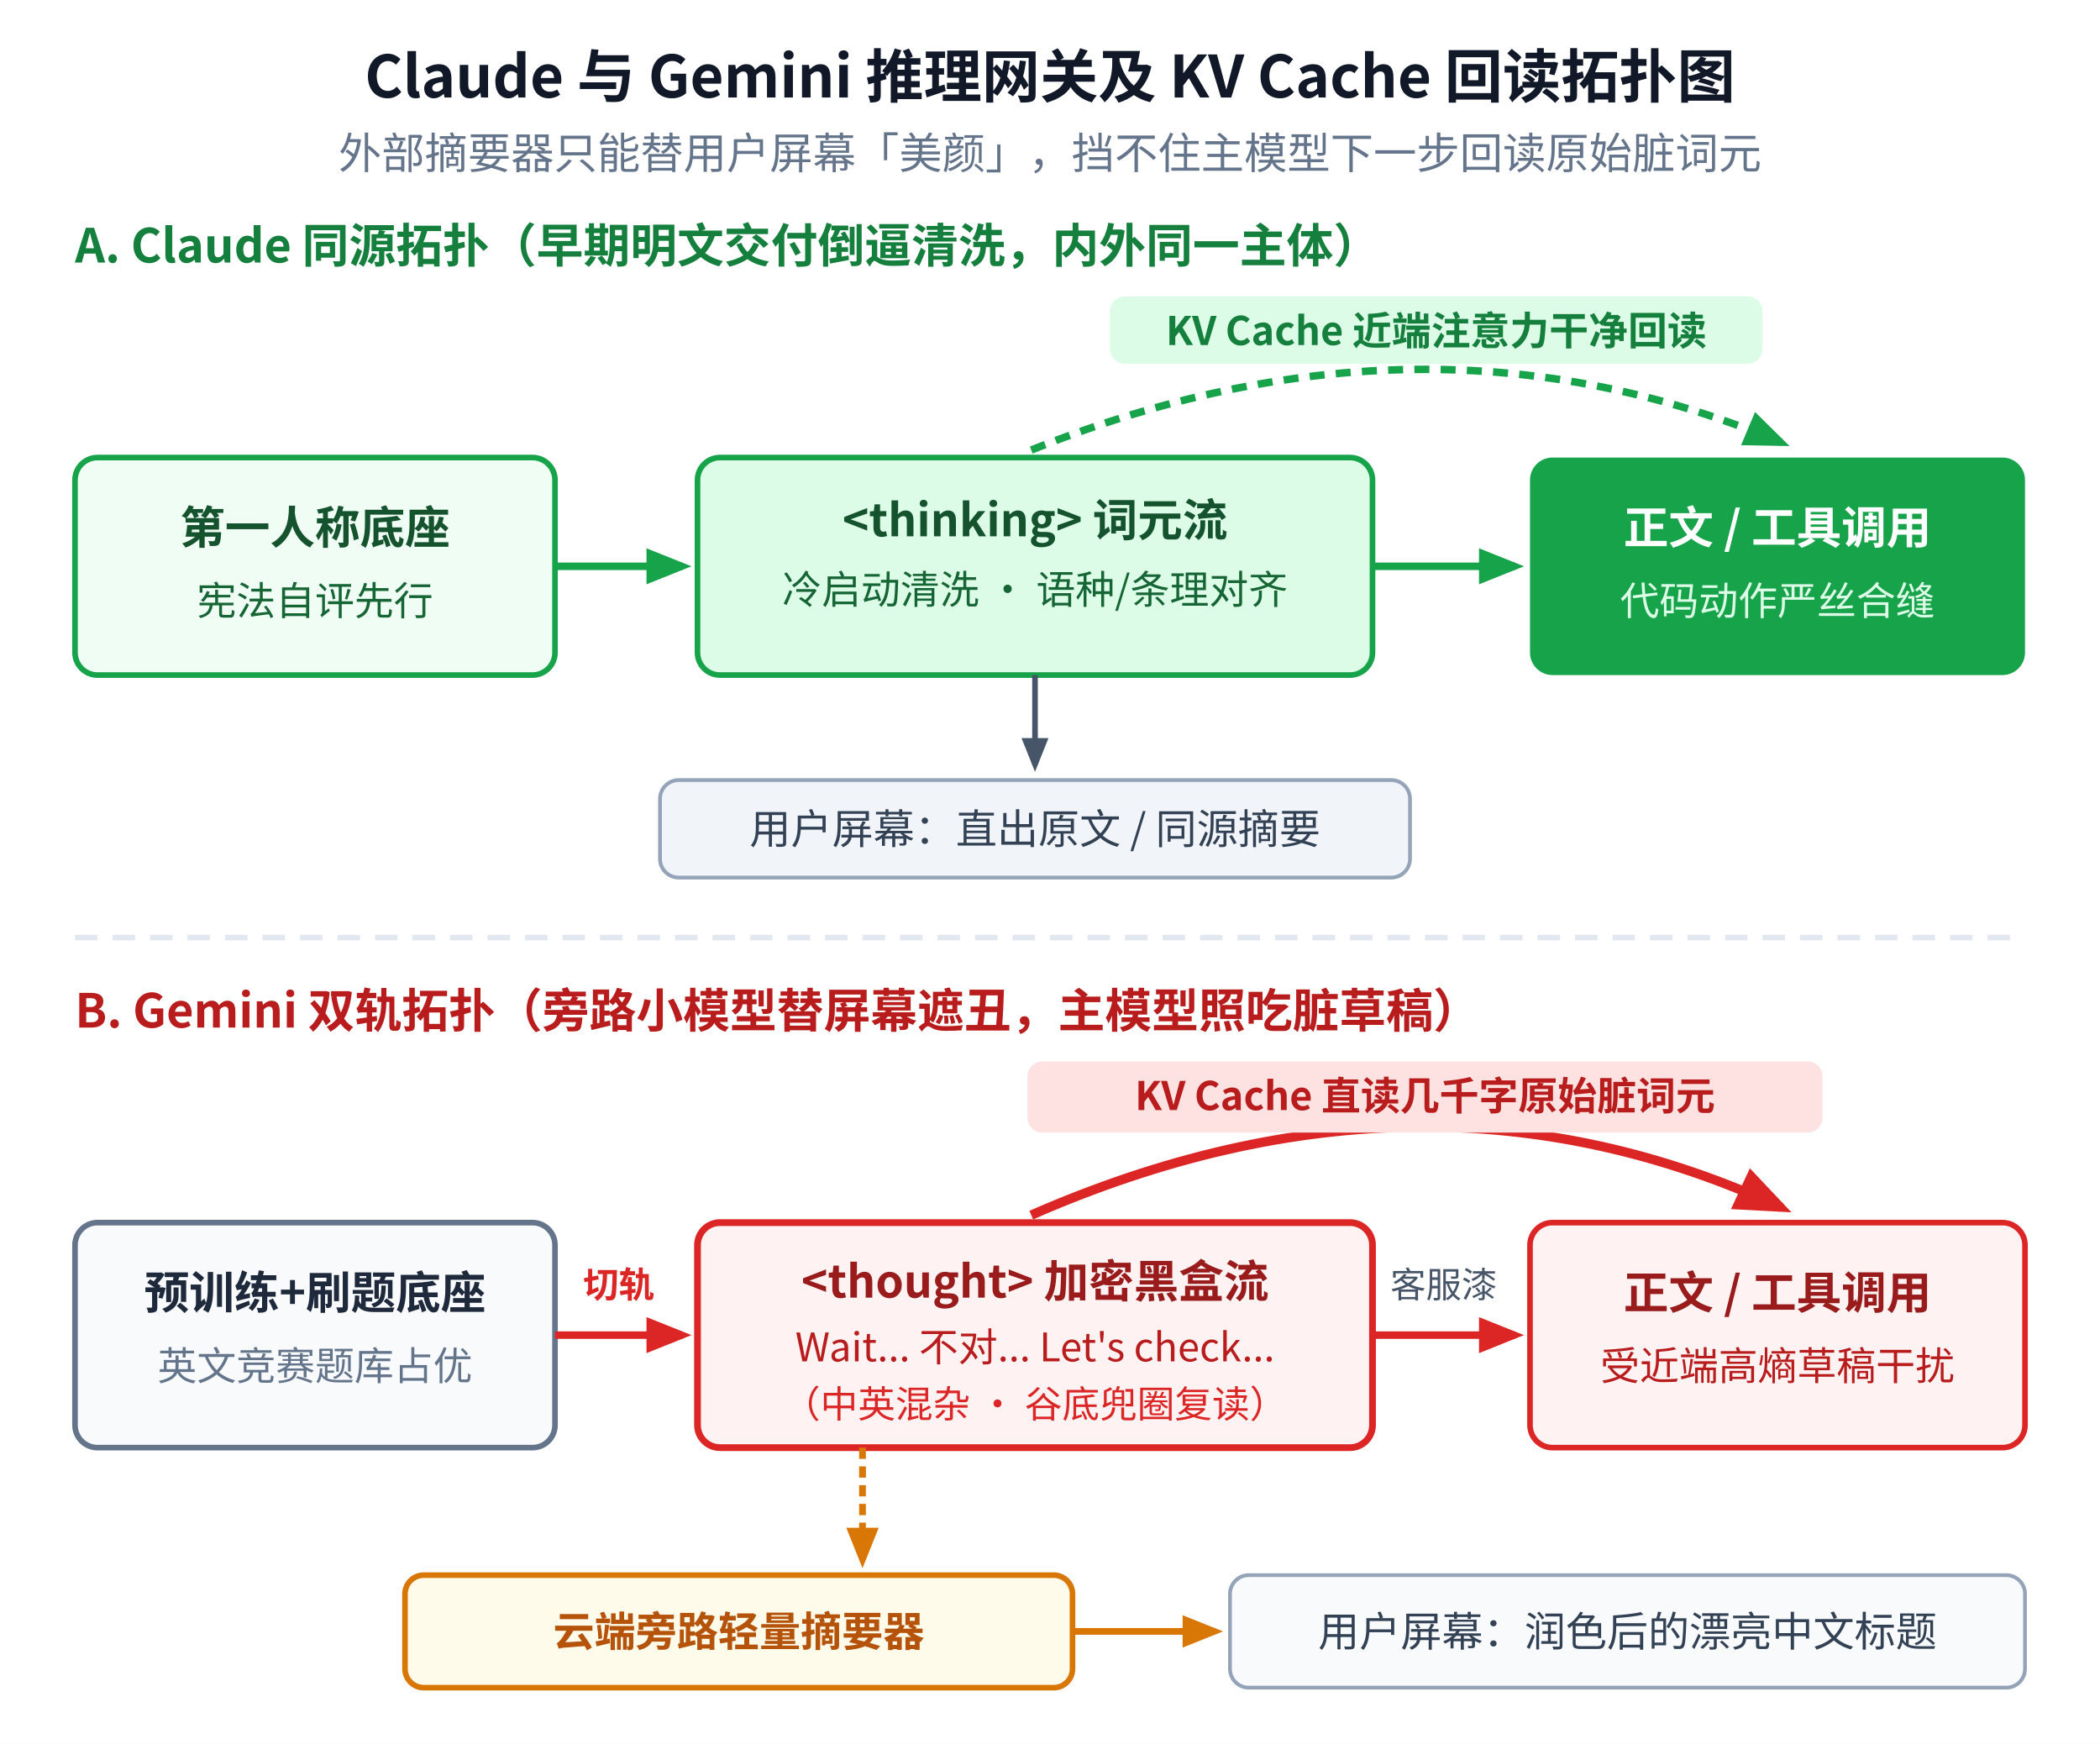
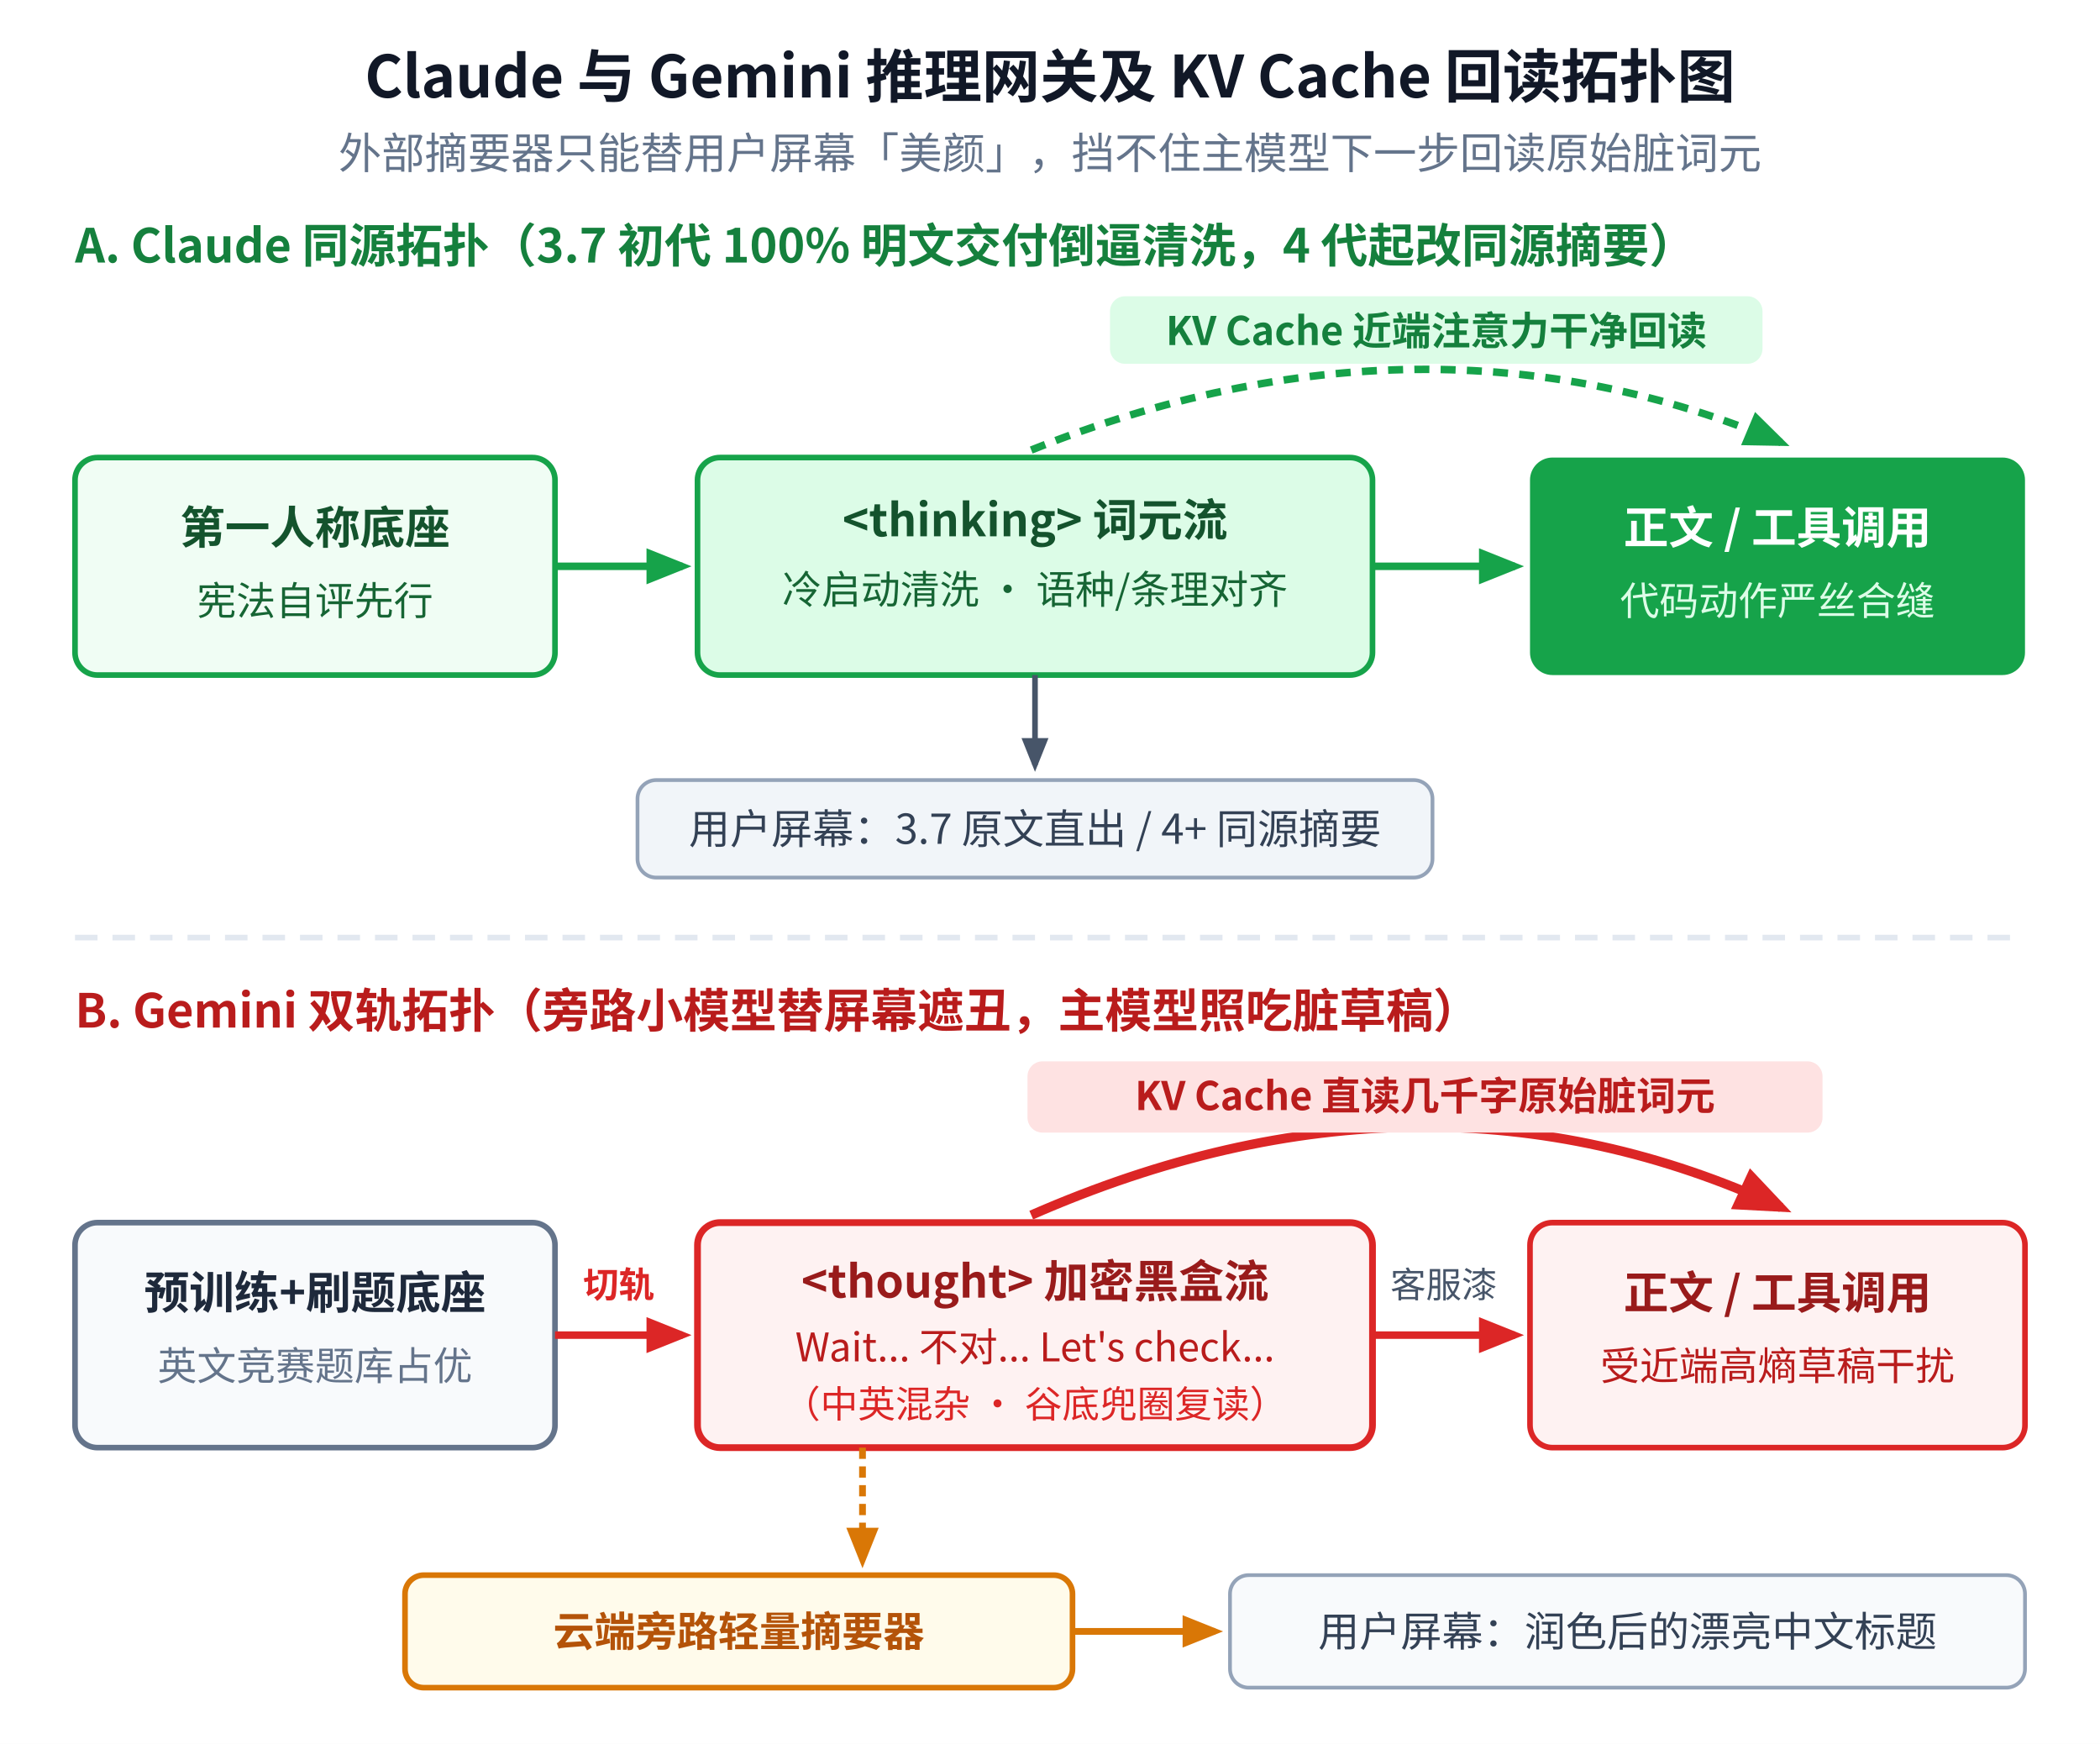
<svg xmlns="http://www.w3.org/2000/svg" viewBox="0 0 560 465" width="560" height="465" font-family="'WenQuanYi Micro Hei','Noto Sans CJK SC',sans-serif" style="background-color:#ffffff;">
  <rect width="560" height="465" fill="#ffffff" />
  <defs>
    <marker id="arr-g" viewBox="0 0 10 10" refX="8" refY="5" markerWidth="6" markerHeight="6" orient="auto-start-reverse">
      <path d="M 0 1 L 10 5 L 0 9 z" fill="#16a34a" />
    </marker>
    <marker id="arr-r" viewBox="0 0 10 10" refX="8" refY="5" markerWidth="6" markerHeight="6" orient="auto-start-reverse">
      <path d="M 0 1 L 10 5 L 0 9 z" fill="#dc2626" />
    </marker>
    <marker id="arr-b" viewBox="0 0 10 10" refX="8" refY="5" markerWidth="6" markerHeight="6" orient="auto-start-reverse">
      <path d="M 0 1 L 10 5 L 0 9 z" fill="#475569" />
    </marker>
    <marker id="arr-amber" viewBox="0 0 10 10" refX="8" refY="5" markerWidth="6" markerHeight="6" orient="auto-start-reverse">
      <path d="M 0 1 L 10 5 L 0 9 z" fill="#d97706" />
    </marker>
  </defs>
  <text x="280" y="26" text-anchor="middle" font-size="15.5" font-weight="bold" fill="#111827">Claude 与 Gemini 推理网关及 KV Cache 回读拓扑图</text>
  <text x="280" y="45" text-anchor="middle" font-size="11.5" fill="#64748b">外部摘要器只能替用户屏幕「美颜」，挡不住主模型下一步回读原始脏词元</text>
-   <text x="20" y="70" font-size="12.5" font-weight="bold" fill="#15803d">A. Claude 同源拓扑（早期明文交付倒逼清洗，内外同一主体）</text>
+   <text x="20" y="70" font-size="12.5" font-weight="bold" fill="#15803d">A. Claude 同源拓扑（3.7 初代 100% 明文交付倒逼清洗，4 代起改同源摘要）</text>
  <path d="M 275 120 Q 380 78 475 118" fill="none" stroke="#16a34a" stroke-width="2" stroke-dasharray="4 3" marker-end="url(#arr-g)" />
  <rect x="296" y="79" width="174" height="18" rx="4" fill="#dcfce7" />
  <text x="383" y="92" text-anchor="middle" font-size="10.5" font-weight="bold" fill="#15803d">KV Cache 近端注意力干净回读</text>
  <rect x="20" y="122" width="128" height="58" rx="6" fill="#f0fdf4" stroke="#16a34a" stroke-width="1.5" />
  <text x="84" y="145" text-anchor="middle" font-size="12" font-weight="bold" fill="#14532d">第一人称底座</text>
  <text x="84" y="164" text-anchor="middle" font-size="10.5" fill="#166534">宪法自评先行</text>
  <line x1="148" y1="151" x2="182" y2="151" stroke="#16a34a" stroke-width="2" marker-end="url(#arr-g)" />
  <rect x="186" y="122" width="180" height="58" rx="6" fill="#dcfce7" stroke="#16a34a" stroke-width="1.5" />
  <text x="276" y="143" text-anchor="middle" font-size="12" font-weight="bold" fill="#14532d">&lt;thinking&gt; 词元流</text>
  <text x="276" y="161" text-anchor="middle" font-size="10.5" fill="#166534">冷启动清洗 · 语种/条理对齐</text>
  <line x1="366" y1="151" x2="404" y2="151" stroke="#16a34a" stroke-width="2" marker-end="url(#arr-g)" />
  <rect x="408" y="122" width="132" height="58" rx="6" fill="#16a34a" />
  <text x="474" y="145" text-anchor="middle" font-size="12" font-weight="bold" fill="#ffffff">正文 / 工具调用</text>
  <text x="474" y="164" text-anchor="middle" font-size="10.5" fill="#dcfce7">代码动作严丝合缝</text>
  <line x1="276" y1="180" x2="276" y2="204" stroke="#475569" stroke-width="1.5" marker-end="url(#arr-b)" />
-   <rect x="176" y="208" width="200" height="26" rx="5" fill="#f1f5f9" stroke="#94a3b8" stroke-width="1" />
-   <text x="276" y="225" text-anchor="middle" font-size="11" fill="#334155">用户屏幕：直出原文 / 同源摘要</text>
+   <rect x="170" y="208" width="212" height="26" rx="5" fill="#f1f5f9" stroke="#94a3b8" stroke-width="1" />
+   <text x="276" y="225" text-anchor="middle" font-size="11" fill="#334155">用户屏幕：3.7 原文直出 / 4+ 同源摘要</text>
  <line x1="20" y1="250" x2="540" y2="250" stroke="#e2e8f0" stroke-width="1.5" stroke-dasharray="6 4" />
  <text x="20" y="274" font-size="12.5" font-weight="bold" fill="#b91c1c">B. Gemini 双轨拓扑（旁路小模型替屏幕遮丑，主模型照吃脏草稿）</text>
  <path d="M 275 324 Q 380 278 475 322" fill="none" stroke="#dc2626" stroke-width="2.5" marker-end="url(#arr-r)" />
  <rect x="274" y="283" width="212" height="19" rx="4" fill="#fee2e2" />
  <text x="380" y="296" text-anchor="middle" font-size="10.5" font-weight="bold" fill="#b91c1c">KV Cache 直读几千字原始脏词元</text>
  <rect x="20" y="326" width="128" height="60" rx="6" fill="#f8fafc" stroke="#64748b" stroke-width="1.5" />
  <text x="84" y="349" text-anchor="middle" font-size="12" font-weight="bold" fill="#1e293b">预训练+刷题底座</text>
  <text x="84" y="368" text-anchor="middle" font-size="10.5" fill="#64748b">英文竞赛题库占优</text>
  <line x1="148" y1="356" x2="182" y2="356" stroke="#dc2626" stroke-width="2" marker-end="url(#arr-r)" />
  <text x="165" y="346" text-anchor="middle" font-size="9.5" font-weight="bold" fill="#dc2626">切轨</text>
  <rect x="186" y="326" width="180" height="60" rx="6" fill="#fef2f2" stroke="#dc2626" stroke-width="1.8" />
  <text x="276" y="346" text-anchor="middle" font-size="12" font-weight="bold" fill="#991b1b">&lt;thought&gt; 加密黑盒流</text>
  <text x="276" y="363" text-anchor="middle" font-size="10.5" fill="#b91c1c">Wait... 不对... Let's check...</text>
  <text x="276" y="378" text-anchor="middle" font-size="10" fill="#dc2626">（中英混杂 · 谷底兜圈复读）</text>
  <line x1="366" y1="356" x2="404" y2="356" stroke="#dc2626" stroke-width="2" marker-end="url(#arr-r)" />
  <text x="385" y="346" text-anchor="middle" font-size="9.5" fill="#475569">客服漆</text>
  <rect x="408" y="326" width="132" height="60" rx="6" fill="#fef2f2" stroke="#dc2626" stroke-width="1.5" />
  <text x="474" y="349" text-anchor="middle" font-size="12" font-weight="bold" fill="#991b1b">正文 / 工具调用</text>
  <text x="474" y="368" text-anchor="middle" font-size="10.5" fill="#b91c1c">受近端高熵草稿干扰</text>
  <line x1="230" y1="386" x2="230" y2="416" stroke="#d97706" stroke-width="1.8" stroke-dasharray="3 2" marker-end="url(#arr-amber)" />
  <rect x="108" y="420" width="178" height="30" rx="5" fill="#fffbeb" stroke="#d97706" stroke-width="1.5" />
  <text x="197" y="439" text-anchor="middle" font-size="11" font-weight="bold" fill="#b45309">云端旁路轻量摘要器</text>
  <line x1="286" y1="435" x2="324" y2="435" stroke="#d97706" stroke-width="1.8" marker-end="url(#arr-amber)" />
  <rect x="328" y="420" width="212" height="30" rx="5" fill="#f8fafc" stroke="#94a3b8" stroke-width="1" />
  <text x="434" y="439" text-anchor="middle" font-size="11" fill="#334155">用户屏幕：润色后的漂亮中文标题</text>
</svg>
